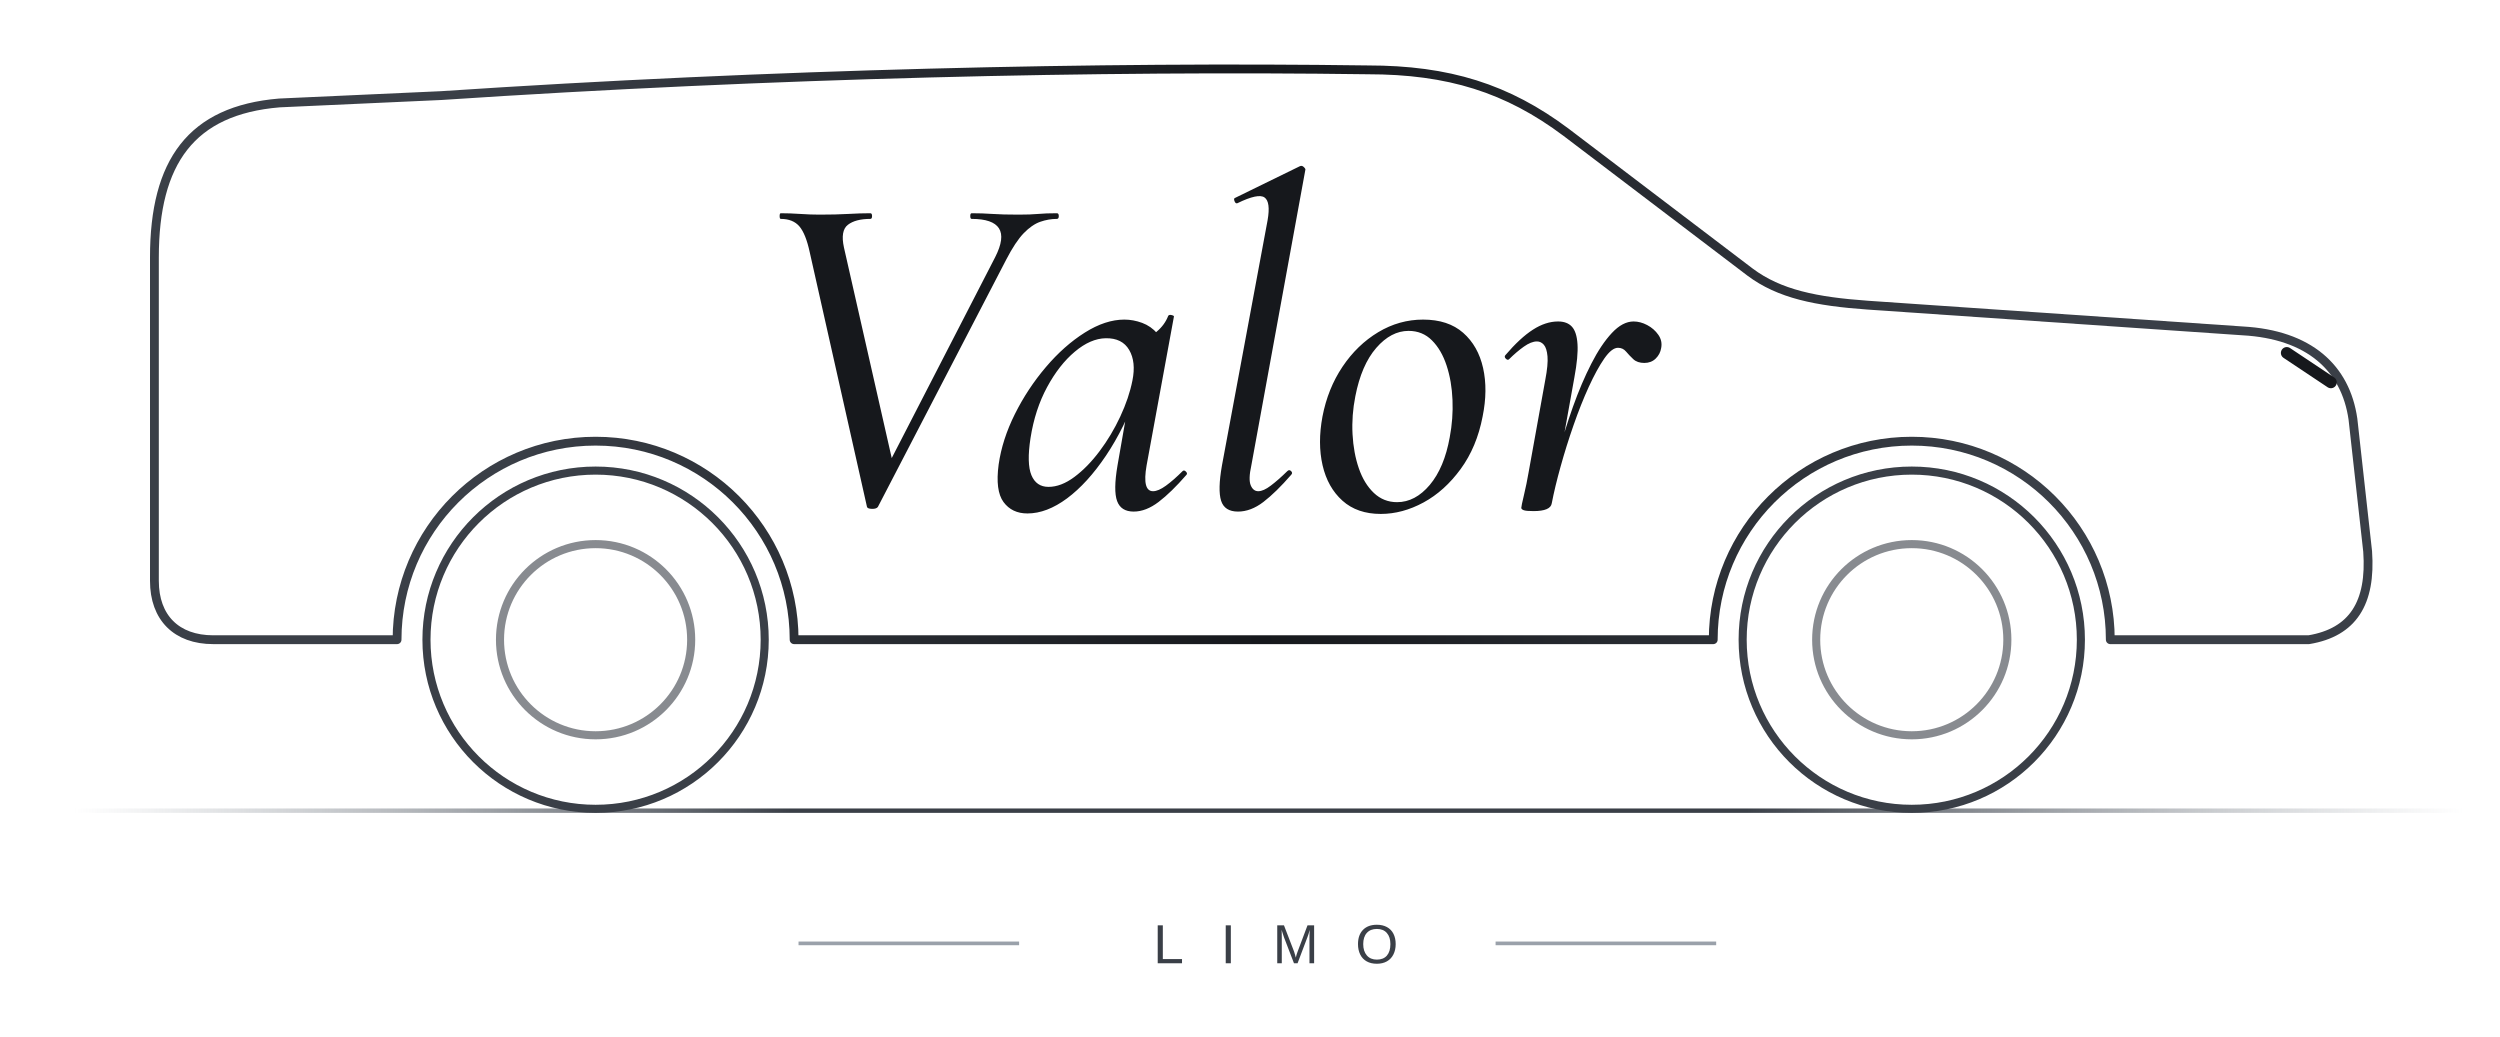
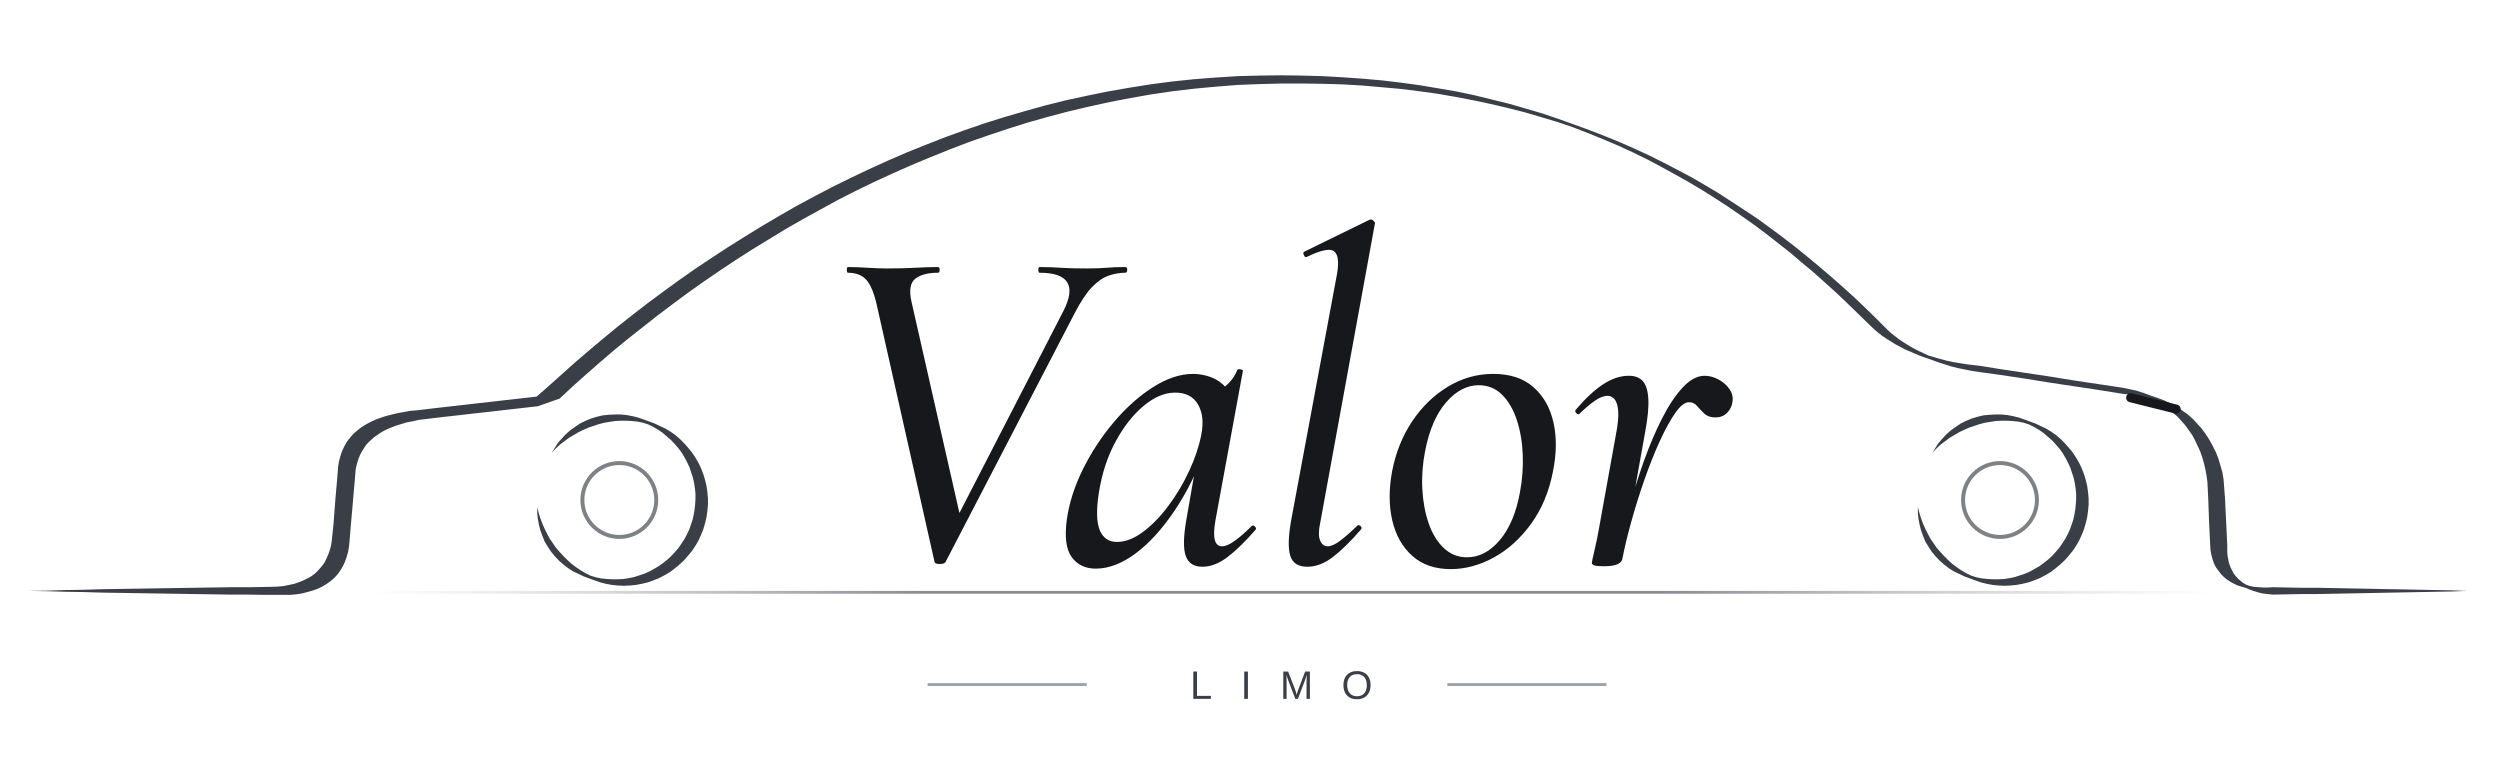
- <svg xmlns="http://www.w3.org/2000/svg" viewBox="120 80 680 282" width="680" height="282" role="img" aria-label="Valor Limo">
+ <svg xmlns="http://www.w3.org/2000/svg" viewBox="40 92 880 268" width="880" height="268" role="img" aria-label="Valor Limo">
  <defs>
    <linearGradient id="vl-chrome" x1="0" y1="0" x2="0" y2="1">
      <stop offset="0" stop-color="#FFFFFF" />
      <stop offset="0.46" stop-color="#DDE2E8" />
      <stop offset="0.54" stop-color="#8F98A3" />
      <stop offset="0.78" stop-color="#C9CFD6" />
      <stop offset="1" stop-color="#F2F4F7" />
    </linearGradient>
-     <linearGradient id="vl-line" gradientUnits="userSpaceOnUse" x1="160" y1="0" x2="766" y2="0">
-       <stop offset="0" stop-color="#3A3F47" stop-opacity="1" />
+     <linearGradient id="vl-silver" gradientUnits="userSpaceOnUse" x1="40" y1="0" x2="920" y2="0">
+       <stop offset="0" stop-color="#7C858F" />
+       <stop offset="0.5" stop-color="#16181C" />
+       <stop offset="1" stop-color="#7C858F" />
+     </linearGradient>
+     <linearGradient id="vl-line" gradientUnits="userSpaceOnUse" x1="0" y1="0" x2="300" y2="0">
+       <stop offset="0" stop-color="#3A3F47" stop-opacity="0" />
      <stop offset="0.16" stop-color="#3A3F47" />
      <stop offset="0.5" stop-color="#16181C" />
      <stop offset="0.84" stop-color="#3A3F47" />
-       <stop offset="1" stop-color="#3A3F47" stop-opacity="1" />
+       <stop offset="1" stop-color="#3A3F47" stop-opacity="0" />
    </linearGradient>
-     <linearGradient id="vl-road" gradientUnits="userSpaceOnUse" x1="140" y1="0" x2="790" y2="0">
+     <linearGradient id="vl-road" gradientUnits="userSpaceOnUse" x1="170" y1="0" x2="820" y2="0">
      <stop offset="0" stop-color="#7C858F" stop-opacity="0" />
-       <stop offset="0.3" stop-color="#3A3F47" />
-       <stop offset="0.7" stop-color="#3A3F47" />
+       <stop offset="0.3" stop-color="#3A3F47" stop-opacity="0.6" />
+       <stop offset="0.7" stop-color="#3A3F47" stop-opacity="0.6" />
      <stop offset="1" stop-color="#7C858F" stop-opacity="0" />
    </linearGradient>
    <linearGradient id="vl-sheen" gradientUnits="userSpaceOnUse" x1="-200" y1="0" x2="0" y2="0">
      <stop offset="0" stop-color="#FFFFFF" stop-opacity="0" />
      <stop offset="0.5" stop-color="#FFFFFF" stop-opacity="0" />
      <stop offset="1" stop-color="#FFFFFF" stop-opacity="0" />
-       <animateTransform attributeName="gradientTransform" type="translate" values="0 0;1000 0;1000 0" keyTimes="0;0.55;1" dur="6s" repeatCount="indefinite" />
+       <animateTransform attributeName="gradientTransform" type="translate" values="0 0;1200 0;1200 0" keyTimes="0;0.55;1" dur="6s" repeatCount="indefinite" />
    </linearGradient>
    <filter id="vl-glow" x="-200%" y="-200%" width="500%" height="500%">
      <feGaussianBlur stdDeviation="4" result="b" />
      <feMerge>
        <feMergeNode in="b" />
        <feMergeNode in="b" />
        <feMergeNode in="SourceGraphic" />
      </feMerge>
    </filter>
    <filter id="vl-soft" x="-20%" y="-200%" width="140%" height="500%">
      <feGaussianBlur stdDeviation="2.2" />
    </filter>
-     <path id="vl-trace" pathLength="1000" d="M178 254 C168 254 162 248 162 238 L162 150 C162 124 172 110 196 108 L240 106 C330 100 420 98 492 99 C514 99 530 104 546 116 L596 154 C604 160 614 162 628 163 L730 170 C748 171 758 180 760 194 L764 230 C765 244 760 252 748 254 L694 254 A54 54 0 0 0 586 254 L336 254 A54 54 0 0 0 228 254 Z" />
-     <g id="vl-car">
-       <circle pathLength="1" cx="282" cy="254" r="46" transform="rotate(-90 282 254)" />
-       <circle pathLength="1" cx="282" cy="254" r="26" transform="rotate(-90 282 254)" stroke-opacity=".6" />
-       <circle pathLength="1" cx="640" cy="254" r="46" transform="rotate(-90 640 254)" />
-       <circle pathLength="1" cx="640" cy="254" r="26" transform="rotate(-90 640 254)" stroke-opacity=".6" />
+     <path id="vl-trace" pathLength="1000" d="M50 300 H136 C152 300 159 293 160 282 L162 258 C163 246 172 240 188 238 L232 233 C292 176 382 122 486 120 C586 118 650 156 700 206 C708 214 720 220 738 222 L790 230 C808 233 818 246 820 262 L821 284 C821 294 828 300 840 300 H910" />
+     <path id="vl-body" d="M50 300L56.5 300.1L62.9 300.3L69.3 300.4L75.8 300.6L82.3 300.7L88.7 300.8L95.2 300.9L101.6 301L108 301.1L114.5 301.2L121 301.3L127.4 301.3L133.8 301.4L137.6 301.4L139.9 301.4L142.2 301.4L144.3 301.2L146.3 300.9L148.2 300.4L150 299.9L151.7 299.3L153.4 298.5L154.9 297.6L156.3 296.6L157.6 295.5L158.8 294.2L159.8 292.8L160.7 291.3L161.4 289.8L162 288.1L162.5 286.4L162.8 284.7L163 282.9L163.5 276.9L164.2 268.9L164.9 260.9L165.2 257.2L165.5 255.8L165.9 254.4L166.3 253.2L166.8 252L167.4 250.9L168.1 249.8L168.8 248.7L169.7 247.7L170.7 246.8L171.8 245.8L173 245L174.3 244.1L175.8 243.3L177.4 242.6L179.2 241.9L181.1 241.3L183.1 240.7L185.2 240.3L187.4 239.8L194.1 239L202.9 238L211.7 237L220.5 236L229.3 235L237 232.3L241.6 228L246.3 223.8L251.1 219.6L256 215.4L261 211.3L266.2 207.2L271.4 203.1L276.7 199.1L282.1 195.1L287.6 191.2L293.3 187.3L299 183.5L304.8 179.8L310.7 176.2L316.6 172.6L322.7 169.1L328.9 165.7L335.1 162.3L341.4 159.1L347.8 156L354.3 153L360.9 150.1L367.6 147.3L374.3 144.6L381.1 142L388 139.6L394.9 137.3L401.9 135.1L409 133.1L416.2 131.2L423.4 129.5L430.7 127.9L438 126.5L445.4 125.2L452.9 124.1L460.5 123.2L468.1 122.5L475.7 121.9L483.4 121.6L491 121.4L498.3 121.4L505.5 121.5L512.5 121.7L519.5 122.1L526.3 122.7L533 123.3L539.5 124.1L546 125L552.3 126.1L558.6 127.3L564.7 128.6L570.7 130L576.6 131.5L582.4 133.2L588.1 134.9L593.7 136.8L599.1 138.9L604.5 141.1L609.7 143.3L614.9 145.7L620 148.2L624.9 150.8L629.8 153.5L634.6 156.2L639.3 159L643.9 161.9L648.5 164.9L653 168L657.4 171.1L661.7 174.3L665.9 177.6L670.1 180.9L674.2 184.4L678.3 187.8L682.2 191.3L686.2 194.9L690 198.5L693.8 202.2L697.6 205.9L699.7 207.9L701.1 209.1L702.5 210.2L704 211.2L705.6 212.2L707.2 213.2L708.9 214.1L710.6 215L712.5 215.8L714.3 216.6L716.3 217.4L718.3 218.1L720.3 218.8L722.5 219.6L724.7 220.3L726.9 221L729.3 221.6L731.8 222.1L734.3 222.6L737 223L743.6 223.9L752.3 225.2L761 226.6L769.6 227.9L778.3 229.2L787 230.6L791.6 231.2L794.1 231.6L796.6 232.2L798.8 233.2L800.9 234.4L802.8 235.7L804.6 237.1L806.3 238.5L807.8 240.1L809.2 241.7L810.5 243.5L811.7 245.2L812.7 247.1L813.6 249L814.5 251L815.2 253L815.8 255.1L816.3 257.2L816.7 259.4L817 261.6L817.3 267.6L817.6 275.9L818 284.1L818.1 285.7L818.4 287.3L818.8 288.8L819.3 290.3L820 291.7L820.9 292.9L821.8 294.1L822.8 295.1L823.9 296L825.1 296.8L826.4 297.5L827.7 298.1L829 298.5L830.4 298.9L831.8 299.5L833.2 300L834.8 300.5L836.4 300.9L838.2 301.1L840 301.3L845.3 301.2L850.5 301.1L855.8 301.1L861 301L866.3 300.9L871.5 300.8L876.8 300.7L882 300.6L887.3 300.5L892.5 300.4L897.8 300.3L903 300.2L908.3 300L908.3 300L903 299.8L897.8 299.7L892.5 299.6L887.3 299.5L882 299.4L876.8 299.3L871.5 299.2L866.3 299.1L861 299L855.8 298.9L850.5 298.9L845.3 298.8L840 298.7L838.3 298.8L836.7 298.8L835.1 298.7L833.6 298.6L832.1 298.3L830.8 297.9L829.6 297.2L828.6 296.4L827.7 295.6L826.9 294.7L826.2 293.8L825.7 292.8L825.2 291.8L824.8 290.8L824.5 289.8L824.3 288.7L824.1 287.6L824 286.5L824 285.3L824 283.9L823.6 275.6L823.2 267.4L822.7 260.8L822.3 258.3L821.6 255.9L820.9 253.5L820 251.2L818.9 249L817.7 246.8L816.4 244.8L815 242.9L813.4 241.1L811.8 239.4L810 237.8L808 236.4L806 235.1L803.9 233.9L801.7 232.9L799.3 232L796.9 231.2L794.5 230.3L792 229.5L787.3 228.5L778.6 227.2L769.9 225.9L761.3 224.5L752.6 223.2L743.9 221.9L737.2 220.8L734.6 220.5L732.1 220.2L729.7 219.8L727.3 219.4L725 218.9L722.8 218.3L720.7 217.7L718.7 217.1L716.8 216.2L714.9 215.3L713.2 214.4L711.5 213.4L709.9 212.4L708.4 211.4L707 210.3L705.6 209.2L704.3 208L703.1 206.8L701.9 205.6L699.9 203.6L696.1 199.9L692.2 196.2L688.2 192.6L684.2 189.1L680.1 185.6L676 182.2L671.8 178.8L667.5 175.5L663.2 172.3L658.8 169.1L654.3 166.1L649.7 163.1L645.1 160.1L640.4 157.3L635.6 154.5L630.7 151.9L625.7 149.3L620.7 146.8L615.5 144.4L610.3 142.1L604.9 139.9L599.5 137.8L594 135.8L588.4 133.8L582.8 131.9L577 130.2L571.1 128.5L565 127L558.9 125.5L552.7 124.2L546.3 123.1L539.8 122L533.2 121.1L526.5 120.3L519.7 119.7L512.7 119.2L505.6 118.8L498.3 118.6L491 118.5L483.4 118.6L475.6 118.8L467.8 119.3L460.1 119.9L452.5 120.7L444.9 121.7L437.4 122.9L429.9 124.2L422.6 125.7L415.2 127.3L408 129.1L400.8 131.1L393.6 133.2L386.6 135.4L379.6 137.8L372.7 140.3L365.8 143L359.1 145.7L352.4 148.6L345.8 151.6L339.3 154.7L332.8 157.9L326.5 161.2L320.2 164.6L314.1 168.1L308 171.7L302 175.4L296.1 179.1L290.3 182.9L284.6 186.7L278.9 190.7L273.4 194.7L268 198.7L262.7 202.8L257.5 206.9L252.4 211.1L247.4 215.3L242.5 219.5L237.7 223.8L233 228L228.9 231.6L220.1 232.6L211.3 233.6L202.5 234.6L193.7 235.6L187 236.4L184.6 236.6L182.3 237L180.1 237.4L178 237.9L176 238.4L174.1 239L172.2 239.7L170.5 240.5L168.8 241.4L167.2 242.4L165.8 243.5L164.4 244.7L163.2 246.1L162.1 247.5L161.2 249.1L160.4 250.8L159.8 252.6L159.3 254.5L159 256.4L158.7 260.4L158 268.4L157.4 276.4L156.8 282.2L156.6 283.6L156.3 284.9L155.9 286.2L155.5 287.3L155 288.4L154.5 289.5L153.9 290.5L153.2 291.4L152.4 292.3L151.6 293.2L150.6 294.1L149.5 294.9L148.2 295.6L146.8 296.3L145.3 296.9L143.6 297.5L141.7 297.9L139.7 298.3L137.5 298.5L133.8 298.6L127.4 298.7L121 298.7L114.5 298.8L108 298.9L101.6 299L95.2 299.1L88.7 299.2L82.3 299.3L75.8 299.4L69.3 299.6L62.9 299.7L56.5 299.9L50 300Z" />
+     <g id="vl-tyres">
+       <path d="M234.2 251.4L235.6 249.9L237.1 248.5L238.7 247.3L240.3 246.1L242 245.1L243.7 244.1L245.4 243.3L247.2 242.5L249 241.9L250.8 241.3L252.7 240.8L254.6 240.5L256.5 240.2L258.5 240.1L260.4 240.1L262.4 240.2L264.4 240.4L266.3 240.8L268.2 241.4L270 242.3L271.7 243.3L273.3 244.4L274.8 245.7L276.3 247L277.6 248.4L278.9 249.9L280 251.4L281 253.1L281.9 254.8L282.7 256.5L283.3 258.3L283.9 260.1L284.3 261.9L284.6 263.8L284.8 265.7L284.8 267.5L284.7 269.4L284.5 271.3L284.2 273.1L283.8 274.9L283.2 276.7L282.6 278.4L281.8 280.1L280.9 281.8L279.9 283.3L278.8 284.9L277.6 286.3L276.3 287.7L275 288.9L273.5 290.1L272 291.2L270.3 292.2L268.7 293.1L266.9 293.9L265.1 294.5L263.3 295.1L261.4 295.5L259.5 295.8L257.5 295.9L255.6 295.9L253.6 295.8L251.6 295.6L249.7 295.2L247.8 294.6L246 293.7L244.3 292.7L242.7 291.6L241.1 290.4L239.7 289.1L238.3 287.7L237 286.3L235.7 284.8L234.6 283.2L233.5 281.6L232.6 279.9L231.7 278.1L230.9 276.3L230.2 274.4L229.6 272.5L229.1 270.5L229.1 270.5L229.1 272.6L229.3 274.6L229.7 276.7L230.2 278.7L230.9 280.6L231.7 282.6L232.8 284.4L233.9 286.1L235.3 287.8L236.7 289.3L238.3 290.7L240 292L241.7 293.1L243.6 294L245.5 294.9L247.4 295.6L249.3 296.3L251.3 297L253.3 297.5L255.4 297.9L257.5 298.1L259.6 298.2L261.7 298.1L263.8 297.9L265.9 297.5L268 297L270 296.3L272 295.5L273.9 294.5L275.8 293.4L277.5 292.1L279.2 290.7L280.8 289.2L282.2 287.6L283.6 285.9L284.8 284.1L285.9 282.2L286.8 280.2L287.6 278.2L288.2 276.1L288.7 274L289 271.8L289.2 269.6L289.2 267.5L289 265.3L288.7 263.1L288.2 261L287.6 259L286.8 256.9L285.9 255L284.8 253.1L283.6 251.3L282.3 249.7L280.9 248.1L279.4 246.6L277.8 245.2L276.1 244L274.3 242.9L272.4 242L270.5 241.1L268.6 240.4L266.7 239.7L264.7 239L262.7 238.5L260.6 238.1L258.5 237.9L256.4 237.9L254.3 238L252.2 238.2L250.1 238.7L248.1 239.3L246.2 240.1L244.3 241L242.5 242.2L240.8 243.4L239.2 244.8L237.8 246.3L236.4 247.9L235.3 249.6L234.2 251.4Z" />
+       <path d="M720.2 251.4L721.6 249.9L723.1 248.5L724.7 247.3L726.3 246.1L728 245.1L729.7 244.1L731.4 243.3L733.2 242.5L735 241.9L736.8 241.3L738.7 240.8L740.6 240.5L742.5 240.2L744.5 240.1L746.4 240.1L748.4 240.2L750.4 240.4L752.3 240.8L754.2 241.4L756 242.3L757.7 243.3L759.3 244.4L760.8 245.7L762.3 247L763.6 248.4L764.9 249.9L766 251.4L767 253.1L767.9 254.8L768.7 256.5L769.3 258.3L769.9 260.1L770.3 261.9L770.6 263.8L770.8 265.7L770.8 267.5L770.7 269.4L770.5 271.3L770.2 273.1L769.8 274.9L769.2 276.7L768.6 278.4L767.8 280.1L766.9 281.8L765.9 283.3L764.8 284.9L763.6 286.3L762.3 287.7L761 288.9L759.5 290.1L758 291.2L756.3 292.2L754.7 293.1L752.9 293.9L751.1 294.5L749.3 295.1L747.4 295.5L745.5 295.8L743.5 295.9L741.6 295.9L739.6 295.8L737.6 295.6L735.7 295.2L733.8 294.6L732 293.7L730.3 292.7L728.7 291.6L727.1 290.4L725.7 289.1L724.3 287.7L723 286.3L721.7 284.8L720.6 283.2L719.5 281.6L718.6 279.9L717.7 278.1L716.9 276.3L716.2 274.4L715.6 272.5L715.1 270.5L715.1 270.5L715.1 272.6L715.3 274.6L715.7 276.7L716.2 278.7L716.9 280.6L717.7 282.6L718.8 284.4L719.9 286.1L721.3 287.8L722.7 289.3L724.3 290.7L726 292L727.7 293.1L729.6 294L731.5 294.9L733.4 295.6L735.3 296.3L737.3 297L739.3 297.5L741.4 297.9L743.5 298.1L745.6 298.2L747.7 298.1L749.8 297.9L751.9 297.5L754 297L756 296.3L758 295.5L759.9 294.5L761.8 293.4L763.5 292.1L765.2 290.7L766.8 289.2L768.2 287.6L769.6 285.9L770.8 284.1L771.9 282.2L772.8 280.2L773.6 278.2L774.2 276.1L774.7 274L775 271.8L775.2 269.6L775.2 267.5L775 265.3L774.7 263.1L774.2 261L773.6 259L772.8 256.9L771.9 255L770.8 253.1L769.6 251.3L768.3 249.7L766.9 248.1L765.4 246.6L763.8 245.2L762.1 244L760.3 242.9L758.4 242L756.5 241.1L754.6 240.4L752.7 239.7L750.7 239L748.7 238.5L746.6 238.1L744.5 237.9L742.4 237.9L740.3 238L738.2 238.2L736.1 238.7L734.1 239.3L732.2 240.1L730.3 241L728.5 242.2L726.8 243.4L725.2 244.8L723.8 246.3L722.4 247.9L721.3 249.6L720.2 251.4Z" />
+     </g>
+     <g id="vl-wheels">
+       <use href="#vl-tyres" />
+       <circle cx="258" cy="268" r="13" fill="none" stroke="#3A3F47" stroke-opacity="0.65" stroke-width="1.4" />
+       <circle cx="744" cy="268" r="13" fill="none" stroke="#3A3F47" stroke-opacity="0.65" stroke-width="1.4" />
    </g>
  </defs>
-   <path transform="translate(332.06 218)" fill="#16181C" d="M23.76 -0.13 8.19 -69.38Q7.12 -74.37 5.38 -76.42Q3.64 -78.46 0.31 -78.46Q0 -78.46 0 -79.23Q0 -80 0.31 -80Q2.78 -80 5.58 -79.81Q8.39 -79.62 10.85 -79.62Q15.39 -79.62 18.68 -79.81Q21.96 -80 24.68 -80Q25.14 -80 25.14 -79.23Q25.14 -78.46 24.68 -78.46Q20.65 -78.46 18.57 -76.86Q16.49 -75.26 17.5 -70.66L31.16 -10.45L24.94 -2.62L58.62 -68.04Q61.31 -73.31 59.66 -75.89Q58.02 -78.46 52.23 -78.46Q51.85 -78.46 51.85 -79.23Q51.85 -80 52.23 -80Q55.12 -80 57.86 -79.81Q60.6 -79.62 65 -79.62Q68.24 -79.62 70.34 -79.81Q72.43 -80 75.42 -80Q75.93 -80 75.93 -79.23Q75.93 -78.46 75.42 -78.46Q73.13 -78.46 70.88 -77.67Q68.63 -76.88 66.39 -74.57Q64.15 -72.25 61.66 -67.44L26.73 -0.13Q26.34 0.44 25.12 0.41Q23.89 0.38 23.76 -0.13ZM67.4 1.66Q63.19 1.66 60.9 -1.44Q58.62 -4.54 59.57 -11.65Q60.54 -18.46 63.99 -25.38Q67.44 -32.29 72.41 -38.14Q77.38 -43.99 83 -47.53Q88.61 -51.07 93.77 -51.07Q96.19 -51.07 98.6 -50.18Q101 -49.29 102.74 -47.29Q104.48 -45.28 104.74 -42.04L98.6 -45.7Q100.36 -45.95 102.55 -47.78Q104.74 -49.61 105.7 -52.1Q105.96 -52.48 106.66 -52.29Q107.37 -52.11 107.24 -51.85L99.81 -11.39Q98.59 -4.39 101.57 -4.39Q103 -4.39 105.07 -5.89Q107.14 -7.39 109.61 -9.86Q110 -10.24 110.51 -9.73Q111.02 -9.22 110.64 -8.83Q106.53 -4.1 103.08 -1.47Q99.63 1.15 96.3 1.15Q92.84 1.15 91.79 -1.72Q90.74 -4.58 91.9 -11.39L95.03 -29.31L97.37 -31.49Q93.8 -21.56 88.76 -14.06Q83.72 -6.57 78.19 -2.45Q72.65 1.66 67.4 1.66ZM73.13 -5.57Q76.55 -5.57 80.15 -8.25Q83.75 -10.92 87.01 -15.26Q90.27 -19.59 92.65 -24.69Q95.03 -29.79 95.96 -34.5Q96.98 -39.55 95.08 -42.81Q93.18 -46.07 88.71 -46Q84.56 -45.93 80.3 -42.35Q76.03 -38.77 72.75 -32.7Q69.46 -26.63 68.24 -18.85Q67.17 -11.91 68.49 -8.74Q69.82 -5.57 73.13 -5.57ZM124.67 1.15Q121.02 1.15 120.08 -1.8Q119.14 -4.76 120.31 -11.39L132.72 -78.07Q133.6 -83.08 131.89 -84.29Q130.19 -85.5 124.52 -82.73Q124.01 -82.53 123.72 -83.3Q123.42 -84.07 123.94 -84.2L141.52 -92.8Q142.09 -93.06 142.6 -92.54Q143.12 -92.03 142.99 -91.78L128.3 -11.39Q127.46 -7.6 128.14 -5.99Q128.81 -4.39 130.19 -4.39Q131.6 -4.39 133.61 -5.92Q135.63 -7.44 138.1 -9.86Q138.61 -10.37 139.12 -9.86Q139.64 -9.34 139.12 -8.83Q135.01 -4.1 131.59 -1.47Q128.17 1.15 124.67 1.15ZM163.51 1.79Q157.11 1.79 153.09 -1.81Q149.07 -5.42 147.68 -11.44Q146.3 -17.45 147.65 -24.7Q149.11 -32.3 153.1 -38.25Q157.09 -44.2 162.81 -47.64Q168.52 -51.07 175.02 -51.07Q181.84 -51.07 185.92 -47.48Q190 -43.89 191.34 -37.9Q192.68 -31.92 191.21 -24.7Q189.62 -16.42 185.25 -10.44Q180.88 -4.45 175.14 -1.33Q169.39 1.79 163.51 1.79ZM167.94 -1.41Q172.88 -1.41 176.84 -6.1Q180.79 -10.8 182.27 -19.07Q183.23 -24.13 183.02 -29.21Q182.82 -34.28 181.42 -38.56Q180.02 -42.83 177.44 -45.41Q174.87 -48 171.08 -48Q166.3 -48 162.28 -43.37Q158.25 -38.73 156.59 -30.21Q155.56 -25.01 155.83 -19.9Q156.1 -14.8 157.54 -10.62Q158.98 -6.44 161.63 -3.92Q164.28 -1.41 167.94 -1.41ZM210.02 -1.11 208.74 -1.24Q209.88 -7.32 211.69 -14.12Q213.49 -20.92 215.79 -27.37Q218.09 -33.82 220.77 -39.06Q223.45 -44.31 226.37 -47.43Q229.29 -50.56 232.28 -50.56Q234.12 -50.56 235.98 -49.58Q237.84 -48.6 239 -46.94Q240.16 -45.29 239.78 -43.33Q239.51 -41.66 238.29 -40.47Q237.07 -39.28 235.2 -39.28Q233.28 -39.28 232.19 -40.31Q231.1 -41.34 230.23 -42.37Q229.37 -43.4 228.03 -43.4Q226.34 -43.4 224.3 -40.47Q222.27 -37.54 220.09 -32.78Q217.92 -28.02 215.95 -22.36Q213.97 -16.69 212.42 -11.09Q210.86 -5.49 210.02 -1.11ZM205.04 1.02Q203.03 1.02 202.38 0.77Q201.73 0.52 201.73 0.14Q201.73 -0.3 202.46 -3.36Q203.19 -6.43 203.71 -9.47L208.25 -34.64Q209.06 -38.85 208.86 -41.08Q208.66 -43.3 207.87 -44.22Q207.08 -45.13 205.99 -45.13Q204.42 -45.13 202.42 -43.71Q200.42 -42.29 198.41 -40.29Q198.04 -39.92 197.53 -40.43Q197.02 -40.93 197.39 -41.38Q201.43 -46.11 204.9 -48.33Q208.36 -50.56 211.74 -50.56Q214.2 -50.56 215.5 -49.14Q216.81 -47.72 217.02 -44.41Q217.24 -41.09 216.17 -35.33L210.02 -1.11Q209.71 1.02 205.04 1.02Z" />
-   <g fill="none" stroke-linecap="round" stroke-linejoin="round">
-     <path d="M140 300.5 H790" stroke="url(#vl-road)" stroke-width="1.2" />
-     <use href="#vl-car" stroke="#3A3F47" stroke-width="2.2" />
-     <use href="#vl-trace" stroke="url(#vl-line)" stroke-width="2.4" />
-     <path d="M742 176 L754 184" stroke="#16181C" stroke-width="3.2" />
+   <path transform="translate(338.08 290) scale(1.3)" fill="#16181C" d="M23.76 -0.13 8.19 -69.38Q7.12 -74.37 5.38 -76.42Q3.64 -78.46 0.31 -78.46Q0 -78.46 0 -79.23Q0 -80 0.31 -80Q2.78 -80 5.58 -79.81Q8.39 -79.62 10.85 -79.62Q15.39 -79.62 18.68 -79.81Q21.96 -80 24.68 -80Q25.14 -80 25.14 -79.23Q25.14 -78.46 24.68 -78.46Q20.65 -78.46 18.57 -76.86Q16.49 -75.26 17.5 -70.66L31.16 -10.45L24.94 -2.62L58.62 -68.04Q61.31 -73.31 59.66 -75.89Q58.02 -78.46 52.23 -78.46Q51.85 -78.46 51.85 -79.23Q51.85 -80 52.23 -80Q55.12 -80 57.86 -79.81Q60.6 -79.62 65 -79.62Q68.24 -79.62 70.34 -79.81Q72.43 -80 75.42 -80Q75.93 -80 75.93 -79.23Q75.93 -78.46 75.42 -78.46Q73.13 -78.46 70.88 -77.67Q68.63 -76.88 66.39 -74.57Q64.15 -72.25 61.66 -67.44L26.73 -0.13Q26.34 0.44 25.12 0.41Q23.89 0.38 23.76 -0.13ZM67.4 1.66Q63.19 1.66 60.9 -1.44Q58.62 -4.54 59.57 -11.65Q60.54 -18.46 63.99 -25.38Q67.44 -32.29 72.41 -38.14Q77.38 -43.99 83 -47.53Q88.61 -51.07 93.77 -51.07Q96.19 -51.07 98.6 -50.18Q101 -49.29 102.74 -47.29Q104.48 -45.28 104.74 -42.04L98.6 -45.7Q100.36 -45.95 102.55 -47.78Q104.74 -49.61 105.7 -52.1Q105.96 -52.48 106.66 -52.29Q107.37 -52.11 107.24 -51.85L99.81 -11.39Q98.59 -4.39 101.57 -4.39Q103 -4.39 105.07 -5.89Q107.14 -7.39 109.61 -9.86Q110 -10.24 110.51 -9.73Q111.02 -9.22 110.64 -8.83Q106.53 -4.1 103.08 -1.47Q99.63 1.15 96.3 1.15Q92.84 1.15 91.79 -1.72Q90.74 -4.58 91.9 -11.39L95.03 -29.31L97.37 -31.49Q93.8 -21.56 88.76 -14.06Q83.72 -6.57 78.19 -2.45Q72.65 1.66 67.4 1.66ZM73.13 -5.57Q76.55 -5.57 80.15 -8.25Q83.75 -10.92 87.01 -15.26Q90.27 -19.59 92.65 -24.69Q95.03 -29.79 95.96 -34.5Q96.98 -39.55 95.08 -42.81Q93.18 -46.07 88.71 -46Q84.56 -45.93 80.3 -42.35Q76.03 -38.77 72.75 -32.7Q69.46 -26.63 68.24 -18.85Q67.17 -11.91 68.49 -8.74Q69.82 -5.57 73.13 -5.57ZM124.67 1.15Q121.02 1.15 120.08 -1.8Q119.14 -4.76 120.31 -11.39L132.72 -78.07Q133.6 -83.08 131.89 -84.29Q130.19 -85.5 124.52 -82.73Q124.01 -82.53 123.72 -83.3Q123.42 -84.07 123.94 -84.2L141.52 -92.8Q142.09 -93.06 142.6 -92.54Q143.12 -92.03 142.99 -91.78L128.3 -11.39Q127.46 -7.6 128.14 -5.99Q128.81 -4.39 130.19 -4.39Q131.6 -4.39 133.61 -5.92Q135.63 -7.44 138.1 -9.86Q138.61 -10.37 139.12 -9.86Q139.64 -9.34 139.12 -8.83Q135.01 -4.1 131.59 -1.47Q128.17 1.15 124.67 1.15ZM163.51 1.79Q157.11 1.79 153.09 -1.81Q149.07 -5.42 147.68 -11.44Q146.3 -17.45 147.65 -24.7Q149.11 -32.3 153.1 -38.25Q157.09 -44.2 162.81 -47.64Q168.52 -51.07 175.02 -51.07Q181.84 -51.07 185.92 -47.48Q190 -43.89 191.34 -37.9Q192.68 -31.92 191.21 -24.7Q189.62 -16.42 185.25 -10.44Q180.88 -4.45 175.14 -1.33Q169.39 1.79 163.51 1.79ZM167.94 -1.41Q172.88 -1.41 176.84 -6.1Q180.79 -10.8 182.27 -19.07Q183.23 -24.13 183.02 -29.21Q182.82 -34.28 181.42 -38.56Q180.02 -42.83 177.44 -45.41Q174.87 -48 171.08 -48Q166.3 -48 162.28 -43.37Q158.25 -38.73 156.59 -30.21Q155.56 -25.01 155.83 -19.9Q156.1 -14.8 157.54 -10.62Q158.98 -6.44 161.63 -3.92Q164.28 -1.41 167.94 -1.41ZM210.02 -1.11 208.74 -1.24Q209.88 -7.32 211.69 -14.12Q213.49 -20.92 215.79 -27.37Q218.09 -33.82 220.77 -39.06Q223.45 -44.31 226.37 -47.43Q229.29 -50.56 232.28 -50.56Q234.12 -50.56 235.98 -49.58Q237.84 -48.6 239 -46.94Q240.16 -45.29 239.78 -43.33Q239.51 -41.66 238.29 -40.47Q237.07 -39.28 235.2 -39.28Q233.28 -39.28 232.19 -40.31Q231.1 -41.34 230.23 -42.37Q229.37 -43.4 228.03 -43.4Q226.34 -43.4 224.3 -40.47Q222.27 -37.54 220.09 -32.78Q217.92 -28.02 215.95 -22.36Q213.97 -16.69 212.42 -11.09Q210.86 -5.49 210.02 -1.11ZM205.04 1.02Q203.03 1.02 202.38 0.77Q201.73 0.52 201.73 0.14Q201.73 -0.3 202.46 -3.36Q203.19 -6.43 203.71 -9.47L208.25 -34.64Q209.06 -38.85 208.86 -41.08Q208.66 -43.3 207.87 -44.22Q207.08 -45.13 205.99 -45.13Q204.42 -45.13 202.42 -43.71Q200.42 -42.29 198.41 -40.29Q198.04 -39.92 197.53 -40.43Q197.02 -40.93 197.39 -41.38Q201.43 -46.11 204.9 -48.33Q208.36 -50.56 211.74 -50.56Q214.2 -50.56 215.5 -49.14Q216.81 -47.72 217.02 -44.41Q217.24 -41.09 216.17 -35.33L210.02 -1.11Q209.71 1.02 205.04 1.02Z" />
+   <path d="M170 300.5 H820" fill="none" stroke="url(#vl-road)" stroke-width="1" />
+   <g>
+     <use href="#vl-wheels" fill="#3A3F47" />
  </g>
-   <path d="M337.2 336.6 H397.2 M526.8 336.6 H586.8" stroke="#9AA1AA" stroke-width="1" />
-   <text x="467" y="342" text-anchor="middle" fill="#3A3F47" font-family="DM Sans, 'Helvetica Neue', Arial, sans-serif" font-weight="500" font-size="15" letter-spacing="10">LIMO</text>
+   <g>
+     <use href="#vl-body" fill="#3A3F47" />
+   </g>
+   <path d="M790 232 L806 236" fill="none" stroke-linecap="round" stroke="#16181C" stroke-width="3.2" />
+   <path d="M366.52 332.96 H422.52 M549.48 332.96 H605.48" stroke="#9AA1AA" stroke-width="1" />
+   <text x="491" y="338" text-anchor="middle" fill="#3A3F47" font-family="DM Sans, 'Helvetica Neue', Arial, sans-serif" font-weight="500" font-size="14" letter-spacing="10">LIMO</text>
</svg>
